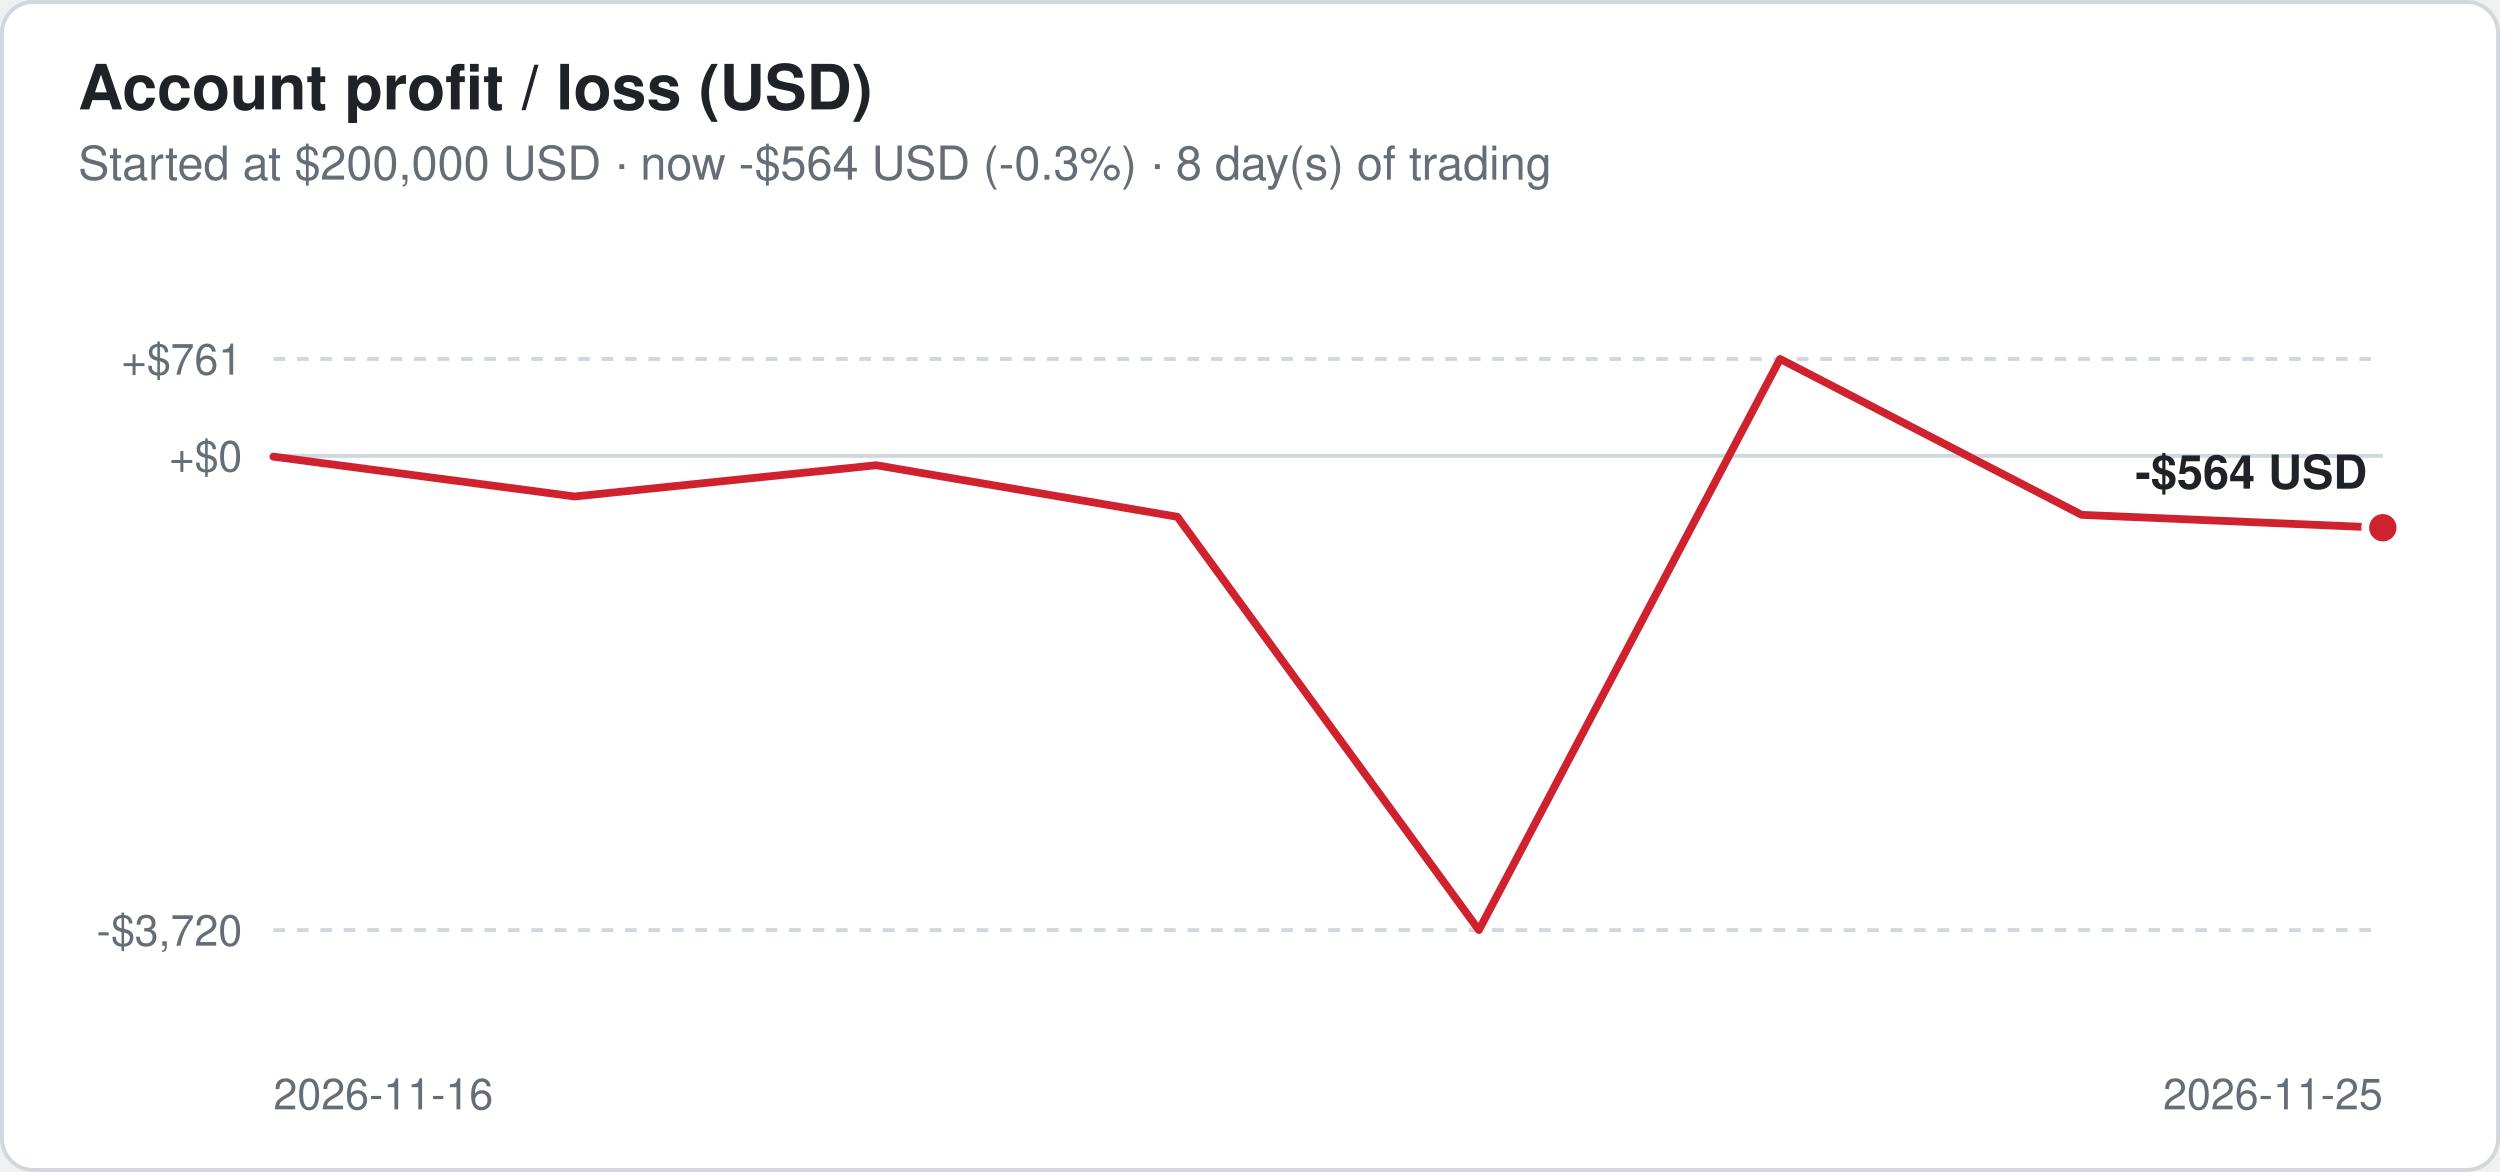
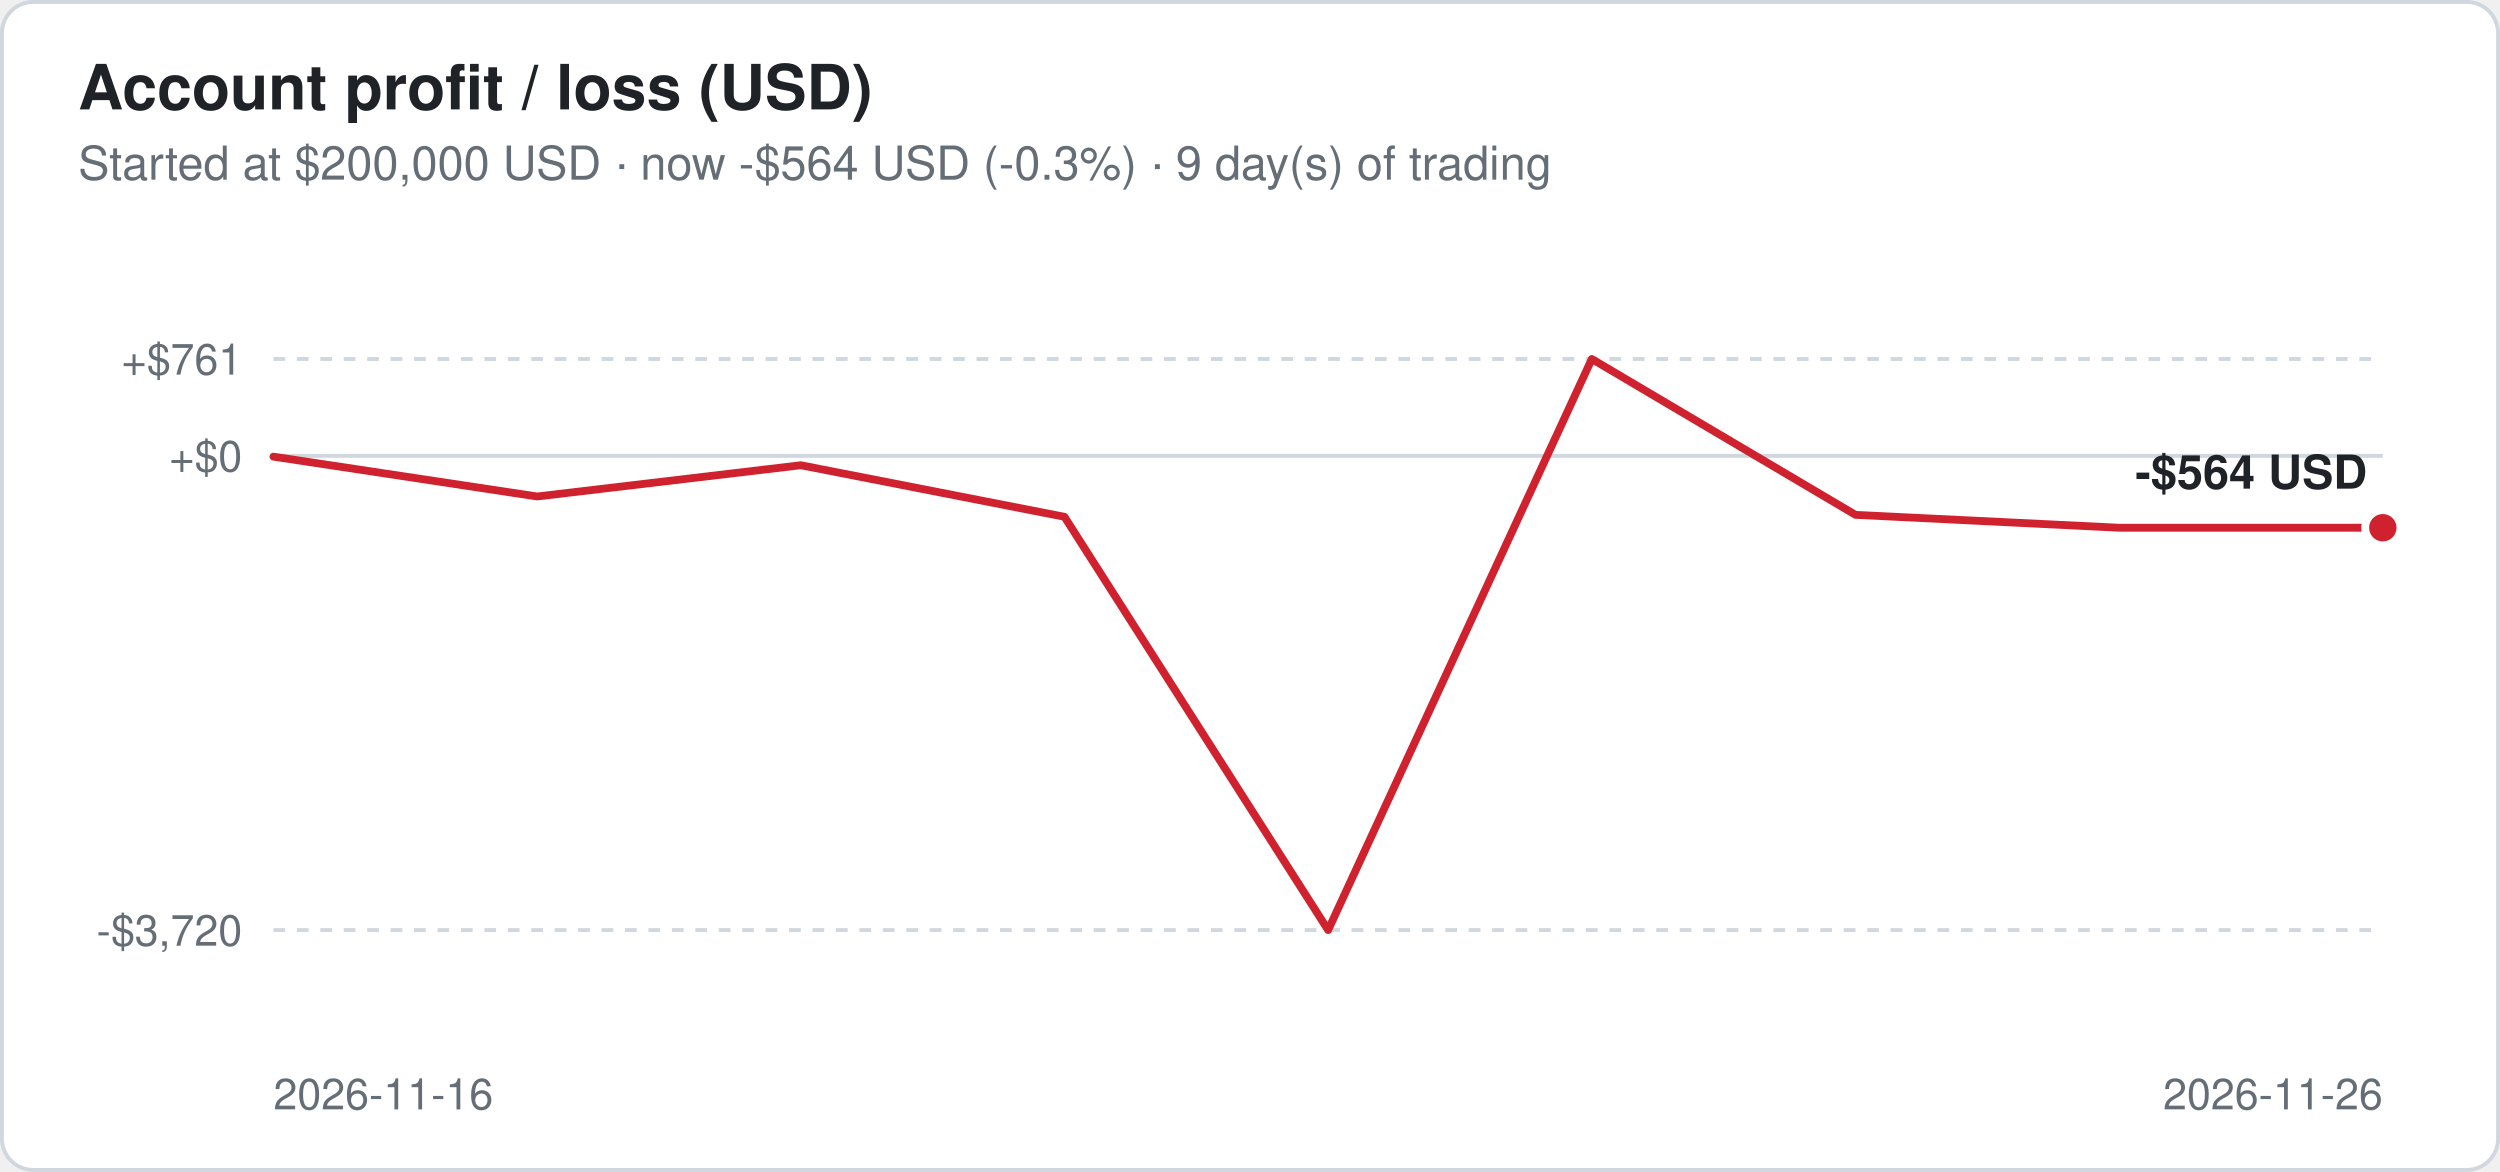
<svg xmlns="http://www.w3.org/2000/svg" width="640" height="300" viewBox="0 0 640 300" font-family="Helvetica, Arial, sans-serif">
  <rect x="0.5" y="0.5" width="639" height="299" rx="8" fill="#ffffff" stroke="#d0d7de" />
  <text x="20" y="28" font-size="16" font-weight="bold" fill="#1f2328">Account profit / loss (USD)</text>
-   <text x="20" y="46" font-size="12" fill="#656d76">Started at $200,000 USD · now -$564 USD (-0.3%) · 8 day(s) of trading</text>
+   <text x="20" y="46" font-size="12" fill="#656d76">Started at $200,000 USD · now -$564 USD (-0.3%) · 9 day(s) of trading</text>
  <line x1="70" x2="610" y1="238.1" y2="238.1" stroke="#d0d7de" stroke-width="1" stroke-dasharray="3 3" />
  <text x="62" y="242.1" font-size="11" text-anchor="end" fill="#656d76">-$3,720</text>
  <line x1="70" x2="610" y1="116.7" y2="116.7" stroke="#d0d7de" stroke-width="1" />
  <text x="62" y="120.7" font-size="11" text-anchor="end" fill="#656d76">+$0</text>
  <line x1="70" x2="610" y1="91.9" y2="91.9" stroke="#d0d7de" stroke-width="1" stroke-dasharray="3 3" />
  <text x="62" y="95.9" font-size="11" text-anchor="end" fill="#656d76">+$761</text>
-   <path d="M70.0,116.9 L147.1,127.1 L224.3,119.1 L301.4,132.3 L378.6,238.1 L455.7,91.9 L532.9,131.8 L610.0,135.1" fill="none" stroke="#cf222e" stroke-width="2" stroke-linejoin="round" stroke-linecap="round" />
+   <path d="M70.0,116.9 L137.5,127.1 L205.0,119.1 L272.5,132.3 L340.0,238.1 L407.5,91.9 L475.0,131.8 L542.5,135.1 L610.0,135.1" fill="none" stroke="#cf222e" stroke-width="2" stroke-linejoin="round" stroke-linecap="round" />
  <circle cx="610.0" cy="135.1" r="4.5" fill="#cf222e" stroke="#ffffff" stroke-width="2" />
  <text x="606.0" y="125.1" font-size="12" font-weight="bold" text-anchor="end" fill="#1f2328">-$564 USD</text>
  <text x="70" y="284" font-size="11" fill="#656d76">2026-11-16</text>
-   <text x="610" y="284" font-size="11" text-anchor="end" fill="#656d76">2026-11-25</text>
+   <text x="610" y="284" font-size="11" text-anchor="end" fill="#656d76">2026-11-26</text>
</svg>
